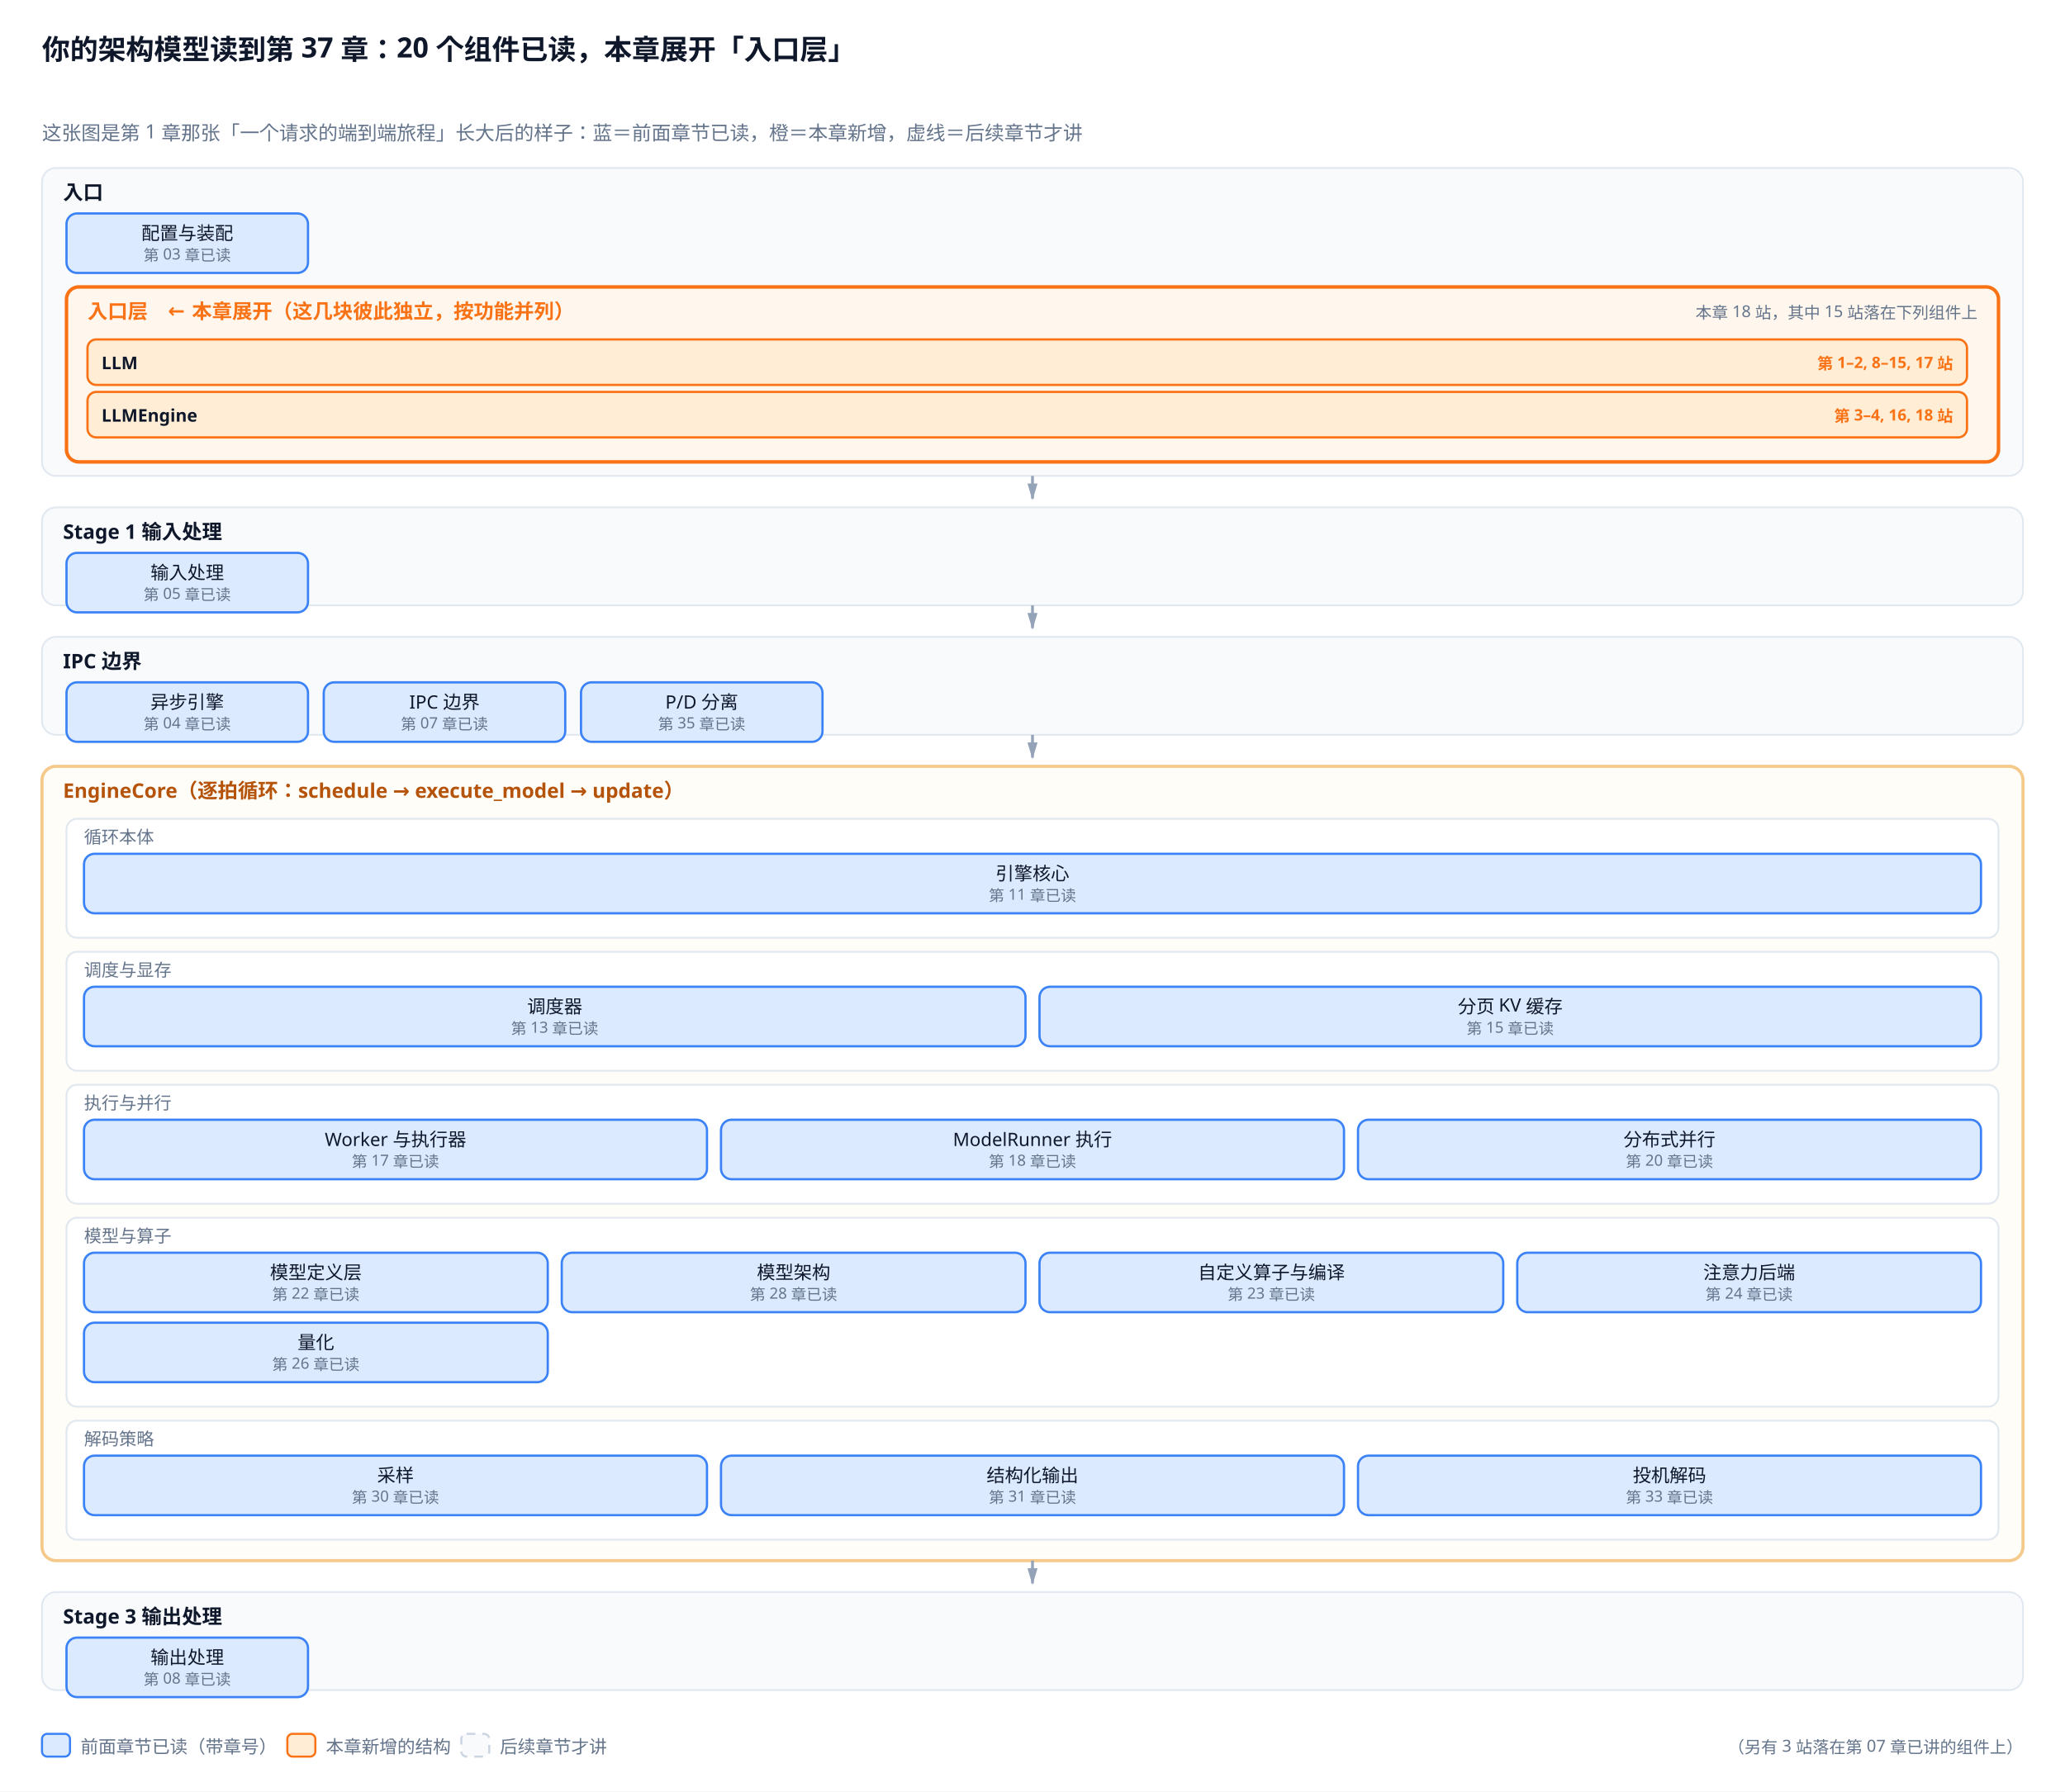
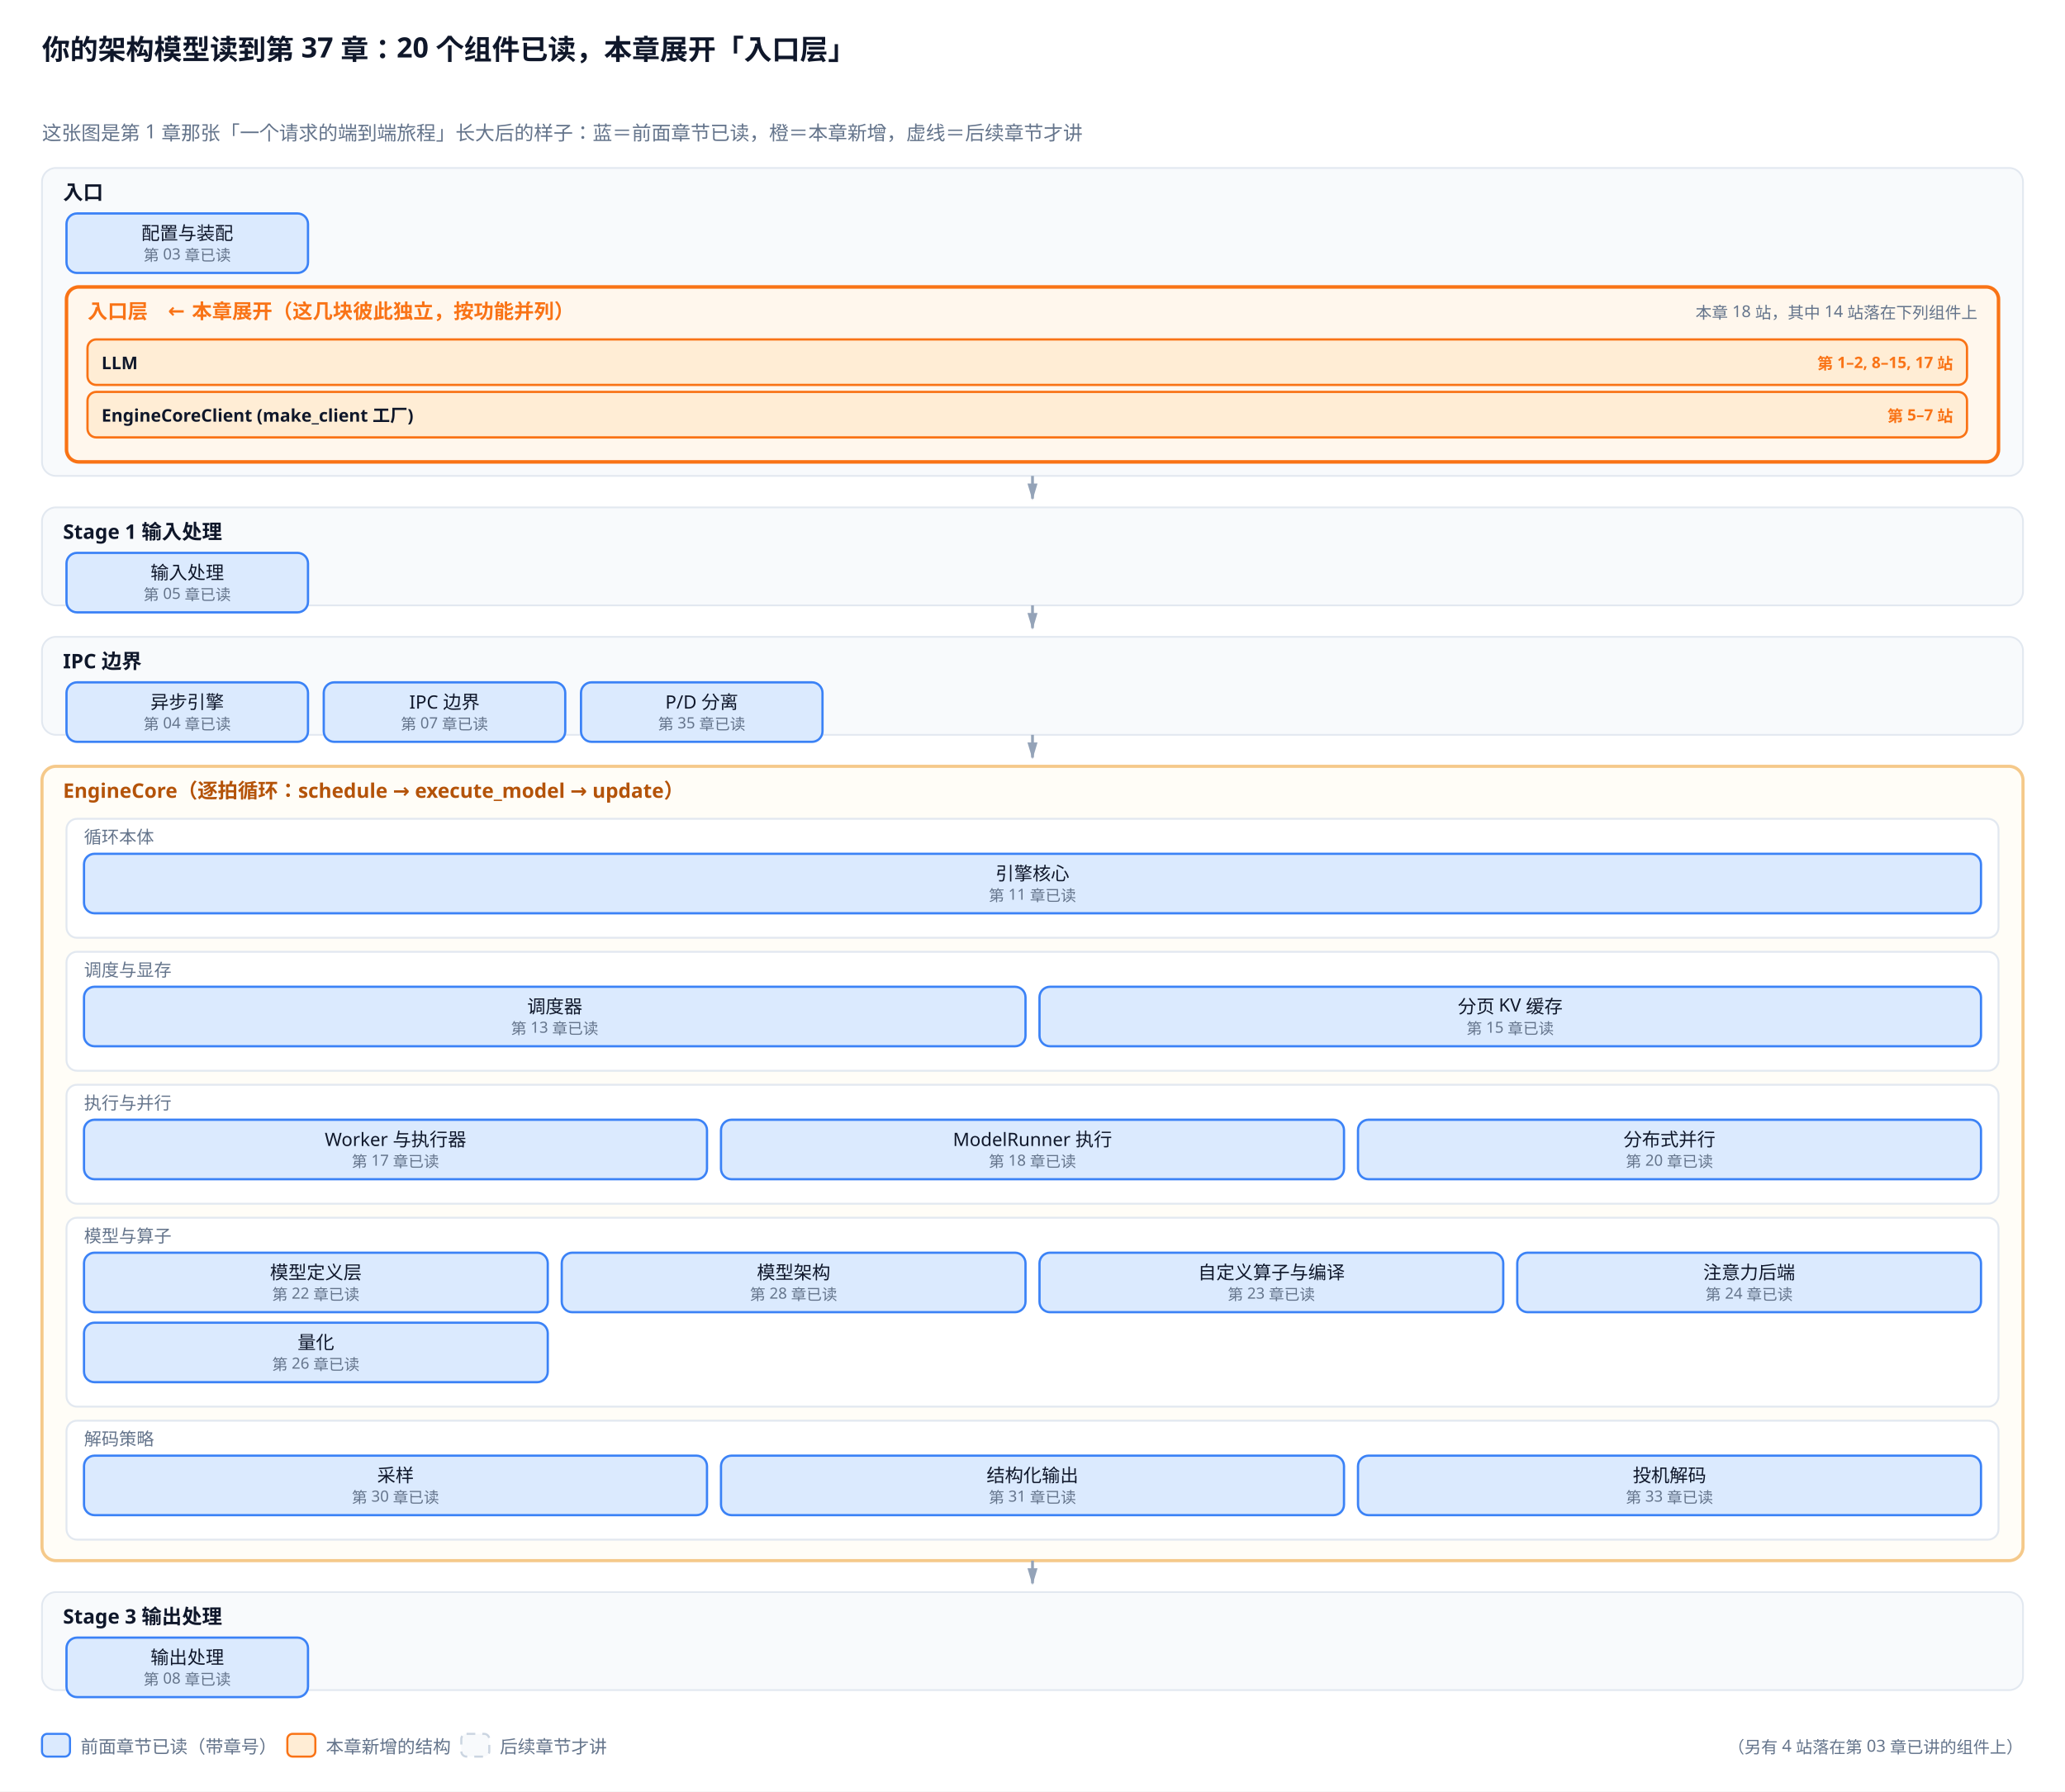
<svg xmlns="http://www.w3.org/2000/svg" viewBox="0 0 1180 1024">
  <defs>
    <marker id="a" viewBox="0 0 10 6" refX="9" refY="3" markerWidth="6" markerHeight="4" orient="auto">
      <path d="M0,0 L10,3 L0,6 Z" fill="#94a3b8" />
    </marker>
    <marker id="a2" viewBox="0 0 10 6" refX="9" refY="3" markerWidth="6" markerHeight="4" orient="auto">
      <path d="M0,0 L10,3 L0,6 Z" fill="#f97316" />
    </marker>
  </defs>
  <rect width="1180" height="1024" fill="white" />
  <text x="24" y="34" font-family="sans-serif" font-size="16" fill="#0f172a" font-weight="bold">你的架构模型读到第 37 章：20 个组件已读，本章展开「入口层」</text>
  <text x="24.0" y="80.0" font-family="sans-serif" font-size="11.2" fill="#64748b" text-anchor="start">这张图是第 1 章那张「一个请求的端到端旅程」长大后的样子：蓝＝前面章节已读，橙＝本章新增，虚线＝后续章节才讲</text>
  <rect x="24.0" y="96.0" width="1132.0" height="176.0" rx="8" fill="#f8fafc" stroke="#e2e8f0" stroke-width="1.0" />
  <text x="36.0" y="114.0" font-family="sans-serif" font-size="11.5" fill="#0f172a" text-anchor="start" font-weight="bold">入口</text>
  <rect x="38.0" y="122.0" width="138.0" height="34.0" rx="6" fill="#dbeafe" stroke="#3b82f6" stroke-width="1.3" />
  <text x="107.0" y="137.0" font-family="sans-serif" font-size="10.5" fill="#0f172a" text-anchor="middle">配置与装配</text>
  <text x="107.0" y="149.0" font-family="sans-serif" font-size="8.8" fill="#64748b" text-anchor="middle">第 03 章已读</text>
  <rect x="38.0" y="164.0" width="1104.0" height="100.0" rx="7" fill="#fff7ed" stroke="#f97316" stroke-width="2.0" />
  <text x="50.0" y="182.0" font-family="sans-serif" font-size="11.5" fill="#f97316" text-anchor="start" font-weight="bold">入口层　← 本章展开（这几块彼此独立，按功能并列）</text>
-   <text x="1130.0" y="182.0" font-family="sans-serif" font-size="9.3" fill="#64748b" text-anchor="end">本章 18 站，其中 15 站落在下列组件上</text>
+   <text x="1130.0" y="182.0" font-family="sans-serif" font-size="9.3" fill="#64748b" text-anchor="end">本章 18 站，其中 14 站落在下列组件上</text>
  <rect x="50.0" y="194.0" width="1074.0" height="26.0" rx="5" fill="#ffedd5" stroke="#f97316" stroke-width="1.3" />
  <text x="58.0" y="211.0" font-family="sans-serif" font-size="10" fill="#0f172a" text-anchor="start" font-weight="bold">LLM</text>
  <text x="1116.0" y="211.0" font-family="sans-serif" font-size="9" fill="#f97316" text-anchor="end" font-weight="bold">第 1–2, 8–15, 17 站</text>
  <rect x="50.0" y="224.0" width="1074.0" height="26.0" rx="5" fill="#ffedd5" stroke="#f97316" stroke-width="1.3" />
-   <text x="58.0" y="241.0" font-family="sans-serif" font-size="10" fill="#0f172a" text-anchor="start" font-weight="bold">LLMEngine</text>
-   <text x="1116.0" y="241.0" font-family="sans-serif" font-size="9" fill="#f97316" text-anchor="end" font-weight="bold">第 3–4, 16, 18 站</text>
+   <text x="58.0" y="241.0" font-family="sans-serif" font-size="10" fill="#0f172a" text-anchor="start" font-weight="bold">EngineCoreClient (make_client 工厂)</text>
+   <text x="1116.0" y="241.0" font-family="sans-serif" font-size="9" fill="#f97316" text-anchor="end" font-weight="bold">第 5–7 站</text>
  <path d="M590.0,272.0 L590.0,285.0" stroke="#94a3b8" stroke-width="1.6" marker-end="url(#a)" />
  <rect x="24.0" y="290.0" width="1132.0" height="56.0" rx="8" fill="#f8fafc" stroke="#e2e8f0" stroke-width="1.0" />
  <text x="36.0" y="308.0" font-family="sans-serif" font-size="11.5" fill="#0f172a" text-anchor="start" font-weight="bold">Stage 1 输入处理</text>
  <rect x="38.0" y="316.0" width="138.0" height="34.0" rx="6" fill="#dbeafe" stroke="#3b82f6" stroke-width="1.3" />
  <text x="107.0" y="331.0" font-family="sans-serif" font-size="10.5" fill="#0f172a" text-anchor="middle">输入处理</text>
  <text x="107.0" y="343.0" font-family="sans-serif" font-size="8.8" fill="#64748b" text-anchor="middle">第 05 章已读</text>
  <path d="M590.0,346.0 L590.0,359.0" stroke="#94a3b8" stroke-width="1.6" marker-end="url(#a)" />
  <rect x="24.0" y="364.0" width="1132.0" height="56.0" rx="8" fill="#f8fafc" stroke="#e2e8f0" stroke-width="1.0" />
  <text x="36.0" y="382.0" font-family="sans-serif" font-size="11.5" fill="#0f172a" text-anchor="start" font-weight="bold">IPC 边界</text>
  <rect x="38.0" y="390.0" width="138.0" height="34.0" rx="6" fill="#dbeafe" stroke="#3b82f6" stroke-width="1.3" />
  <text x="107.0" y="405.0" font-family="sans-serif" font-size="10.5" fill="#0f172a" text-anchor="middle">异步引擎</text>
  <text x="107.0" y="417.0" font-family="sans-serif" font-size="8.8" fill="#64748b" text-anchor="middle">第 04 章已读</text>
  <rect x="185.0" y="390.0" width="138.0" height="34.0" rx="6" fill="#dbeafe" stroke="#3b82f6" stroke-width="1.3" />
  <text x="254.0" y="405.0" font-family="sans-serif" font-size="10.5" fill="#0f172a" text-anchor="middle">IPC 边界</text>
  <text x="254.0" y="417.0" font-family="sans-serif" font-size="8.8" fill="#64748b" text-anchor="middle">第 07 章已读</text>
  <rect x="332.0" y="390.0" width="138.0" height="34.0" rx="6" fill="#dbeafe" stroke="#3b82f6" stroke-width="1.3" />
  <text x="401.0" y="405.0" font-family="sans-serif" font-size="10.5" fill="#0f172a" text-anchor="middle">P/D 分离</text>
  <text x="401.0" y="417.0" font-family="sans-serif" font-size="8.8" fill="#64748b" text-anchor="middle">第 35 章已读</text>
  <path d="M590.0,420.0 L590.0,433.0" stroke="#94a3b8" stroke-width="1.6" marker-end="url(#a)" />
  <rect x="24.0" y="438.0" width="1132.0" height="454.0" rx="8" fill="#fffdf7" stroke="#f5c98a" stroke-width="1.8" />
  <text x="36.0" y="456.0" font-family="sans-serif" font-size="11.5" fill="#b45309" text-anchor="start" font-weight="bold">EngineCore（逐拍循环：schedule → execute_model → update）</text>
  <rect x="38.0" y="468.0" width="1104.0" height="68.0" rx="6" fill="#ffffff" stroke="#e2e8f0" stroke-width="1.1" />
  <text x="48.0" y="482.0" font-family="sans-serif" font-size="10" fill="#64748b" text-anchor="start">循环本体</text>
  <rect x="48.0" y="488.0" width="1084.0" height="34.0" rx="6" fill="#dbeafe" stroke="#3b82f6" stroke-width="1.3" />
  <text x="590.0" y="503.0" font-family="sans-serif" font-size="10.5" fill="#0f172a" text-anchor="middle">引擎核心</text>
  <text x="590.0" y="515.0" font-family="sans-serif" font-size="8.8" fill="#64748b" text-anchor="middle">第 11 章已读</text>
  <rect x="38.0" y="544.0" width="1104.0" height="68.0" rx="6" fill="#ffffff" stroke="#e2e8f0" stroke-width="1.1" />
  <text x="48.0" y="558.0" font-family="sans-serif" font-size="10" fill="#64748b" text-anchor="start">调度与显存</text>
  <rect x="48.0" y="564.0" width="538.0" height="34.0" rx="6" fill="#dbeafe" stroke="#3b82f6" stroke-width="1.3" />
  <text x="317.0" y="579.0" font-family="sans-serif" font-size="10.5" fill="#0f172a" text-anchor="middle">调度器</text>
  <text x="317.0" y="591.0" font-family="sans-serif" font-size="8.8" fill="#64748b" text-anchor="middle">第 13 章已读</text>
  <rect x="594.0" y="564.0" width="538.0" height="34.0" rx="6" fill="#dbeafe" stroke="#3b82f6" stroke-width="1.3" />
  <text x="863.0" y="579.0" font-family="sans-serif" font-size="10.5" fill="#0f172a" text-anchor="middle">分页 KV 缓存</text>
  <text x="863.0" y="591.0" font-family="sans-serif" font-size="8.8" fill="#64748b" text-anchor="middle">第 15 章已读</text>
  <rect x="38.0" y="620.0" width="1104.0" height="68.0" rx="6" fill="#ffffff" stroke="#e2e8f0" stroke-width="1.1" />
  <text x="48.0" y="634.0" font-family="sans-serif" font-size="10" fill="#64748b" text-anchor="start">执行与并行</text>
  <rect x="48.0" y="640.0" width="356.0" height="34.0" rx="6" fill="#dbeafe" stroke="#3b82f6" stroke-width="1.3" />
  <text x="226.0" y="655.0" font-family="sans-serif" font-size="10.5" fill="#0f172a" text-anchor="middle">Worker 与执行器</text>
  <text x="226.0" y="667.0" font-family="sans-serif" font-size="8.8" fill="#64748b" text-anchor="middle">第 17 章已读</text>
  <rect x="412.0" y="640.0" width="356.0" height="34.0" rx="6" fill="#dbeafe" stroke="#3b82f6" stroke-width="1.3" />
  <text x="590.0" y="655.0" font-family="sans-serif" font-size="10.5" fill="#0f172a" text-anchor="middle">ModelRunner 执行</text>
  <text x="590.0" y="667.0" font-family="sans-serif" font-size="8.8" fill="#64748b" text-anchor="middle">第 18 章已读</text>
  <rect x="776.0" y="640.0" width="356.0" height="34.0" rx="6" fill="#dbeafe" stroke="#3b82f6" stroke-width="1.3" />
  <text x="954.0" y="655.0" font-family="sans-serif" font-size="10.5" fill="#0f172a" text-anchor="middle">分布式并行</text>
  <text x="954.0" y="667.0" font-family="sans-serif" font-size="8.8" fill="#64748b" text-anchor="middle">第 20 章已读</text>
  <rect x="38.0" y="696.0" width="1104.0" height="108.0" rx="6" fill="#ffffff" stroke="#e2e8f0" stroke-width="1.1" />
  <text x="48.0" y="710.0" font-family="sans-serif" font-size="10" fill="#64748b" text-anchor="start">模型与算子</text>
  <rect x="48.0" y="716.0" width="265.0" height="34.0" rx="6" fill="#dbeafe" stroke="#3b82f6" stroke-width="1.3" />
  <text x="180.5" y="731.0" font-family="sans-serif" font-size="10.5" fill="#0f172a" text-anchor="middle">模型定义层</text>
  <text x="180.5" y="743.0" font-family="sans-serif" font-size="8.8" fill="#64748b" text-anchor="middle">第 22 章已读</text>
  <rect x="321.0" y="716.0" width="265.0" height="34.0" rx="6" fill="#dbeafe" stroke="#3b82f6" stroke-width="1.3" />
  <text x="453.5" y="731.0" font-family="sans-serif" font-size="10.5" fill="#0f172a" text-anchor="middle">模型架构</text>
  <text x="453.5" y="743.0" font-family="sans-serif" font-size="8.8" fill="#64748b" text-anchor="middle">第 28 章已读</text>
  <rect x="594.0" y="716.0" width="265.0" height="34.0" rx="6" fill="#dbeafe" stroke="#3b82f6" stroke-width="1.3" />
  <text x="726.5" y="731.0" font-family="sans-serif" font-size="10.5" fill="#0f172a" text-anchor="middle">自定义算子与编译</text>
  <text x="726.5" y="743.0" font-family="sans-serif" font-size="8.8" fill="#64748b" text-anchor="middle">第 23 章已读</text>
  <rect x="867.0" y="716.0" width="265.0" height="34.0" rx="6" fill="#dbeafe" stroke="#3b82f6" stroke-width="1.3" />
  <text x="999.5" y="731.0" font-family="sans-serif" font-size="10.5" fill="#0f172a" text-anchor="middle">注意力后端</text>
  <text x="999.5" y="743.0" font-family="sans-serif" font-size="8.8" fill="#64748b" text-anchor="middle">第 24 章已读</text>
  <rect x="48.0" y="756.0" width="265.0" height="34.0" rx="6" fill="#dbeafe" stroke="#3b82f6" stroke-width="1.3" />
  <text x="180.5" y="771.0" font-family="sans-serif" font-size="10.5" fill="#0f172a" text-anchor="middle">量化</text>
  <text x="180.5" y="783.0" font-family="sans-serif" font-size="8.8" fill="#64748b" text-anchor="middle">第 26 章已读</text>
  <rect x="38.0" y="812.0" width="1104.0" height="68.0" rx="6" fill="#ffffff" stroke="#e2e8f0" stroke-width="1.1" />
  <text x="48.0" y="826.0" font-family="sans-serif" font-size="10" fill="#64748b" text-anchor="start">解码策略</text>
  <rect x="48.0" y="832.0" width="356.0" height="34.0" rx="6" fill="#dbeafe" stroke="#3b82f6" stroke-width="1.3" />
  <text x="226.0" y="847.0" font-family="sans-serif" font-size="10.5" fill="#0f172a" text-anchor="middle">采样</text>
  <text x="226.0" y="859.0" font-family="sans-serif" font-size="8.8" fill="#64748b" text-anchor="middle">第 30 章已读</text>
  <rect x="412.0" y="832.0" width="356.0" height="34.0" rx="6" fill="#dbeafe" stroke="#3b82f6" stroke-width="1.3" />
  <text x="590.0" y="847.0" font-family="sans-serif" font-size="10.5" fill="#0f172a" text-anchor="middle">结构化输出</text>
  <text x="590.0" y="859.0" font-family="sans-serif" font-size="8.8" fill="#64748b" text-anchor="middle">第 31 章已读</text>
  <rect x="776.0" y="832.0" width="356.0" height="34.0" rx="6" fill="#dbeafe" stroke="#3b82f6" stroke-width="1.3" />
  <text x="954.0" y="847.0" font-family="sans-serif" font-size="10.5" fill="#0f172a" text-anchor="middle">投机解码</text>
  <text x="954.0" y="859.0" font-family="sans-serif" font-size="8.8" fill="#64748b" text-anchor="middle">第 33 章已读</text>
  <path d="M590.0,892.0 L590.0,905.0" stroke="#94a3b8" stroke-width="1.6" marker-end="url(#a)" />
  <rect x="24.0" y="910.0" width="1132.0" height="56.0" rx="8" fill="#f8fafc" stroke="#e2e8f0" stroke-width="1.0" />
  <text x="36.0" y="928.0" font-family="sans-serif" font-size="11.5" fill="#0f172a" text-anchor="start" font-weight="bold">Stage 3 输出处理</text>
  <rect x="38.0" y="936.0" width="138.0" height="34.0" rx="6" fill="#dbeafe" stroke="#3b82f6" stroke-width="1.3" />
  <text x="107.0" y="951.0" font-family="sans-serif" font-size="10.5" fill="#0f172a" text-anchor="middle">输出处理</text>
  <text x="107.0" y="963.0" font-family="sans-serif" font-size="8.8" fill="#64748b" text-anchor="middle">第 08 章已读</text>
  <rect x="24.0" y="991.0" width="16.0" height="13.0" rx="3" fill="#dbeafe" stroke="#3b82f6" stroke-width="1.2" />
  <text x="46.0" y="1002.0" font-family="sans-serif" font-size="10.2" fill="#64748b" text-anchor="start">前面章节已读（带章号）</text>
  <rect x="164.2" y="991.0" width="16.0" height="13.0" rx="3" fill="#ffedd5" stroke="#f97316" stroke-width="1.2" />
  <text x="186.2" y="1002.0" font-family="sans-serif" font-size="10.2" fill="#64748b" text-anchor="start">本章新增的结构</text>
  <rect x="263.6" y="991.0" width="16.0" height="13.0" rx="3" fill="#f8fafc" stroke="#cbd5e1" stroke-width="1.2" stroke-dasharray="5,4" />
  <text x="285.6" y="1002.0" font-family="sans-serif" font-size="10.2" fill="#64748b" text-anchor="start">后续章节才讲</text>
-   <text x="1156.0" y="1002.0" font-family="sans-serif" font-size="9.5" fill="#64748b" text-anchor="end">（另有 3 站落在第 07 章已讲的组件上）</text>
+   <text x="1156.0" y="1002.0" font-family="sans-serif" font-size="9.5" fill="#64748b" text-anchor="end">（另有 4 站落在第 03 章已讲的组件上）</text>
</svg>
